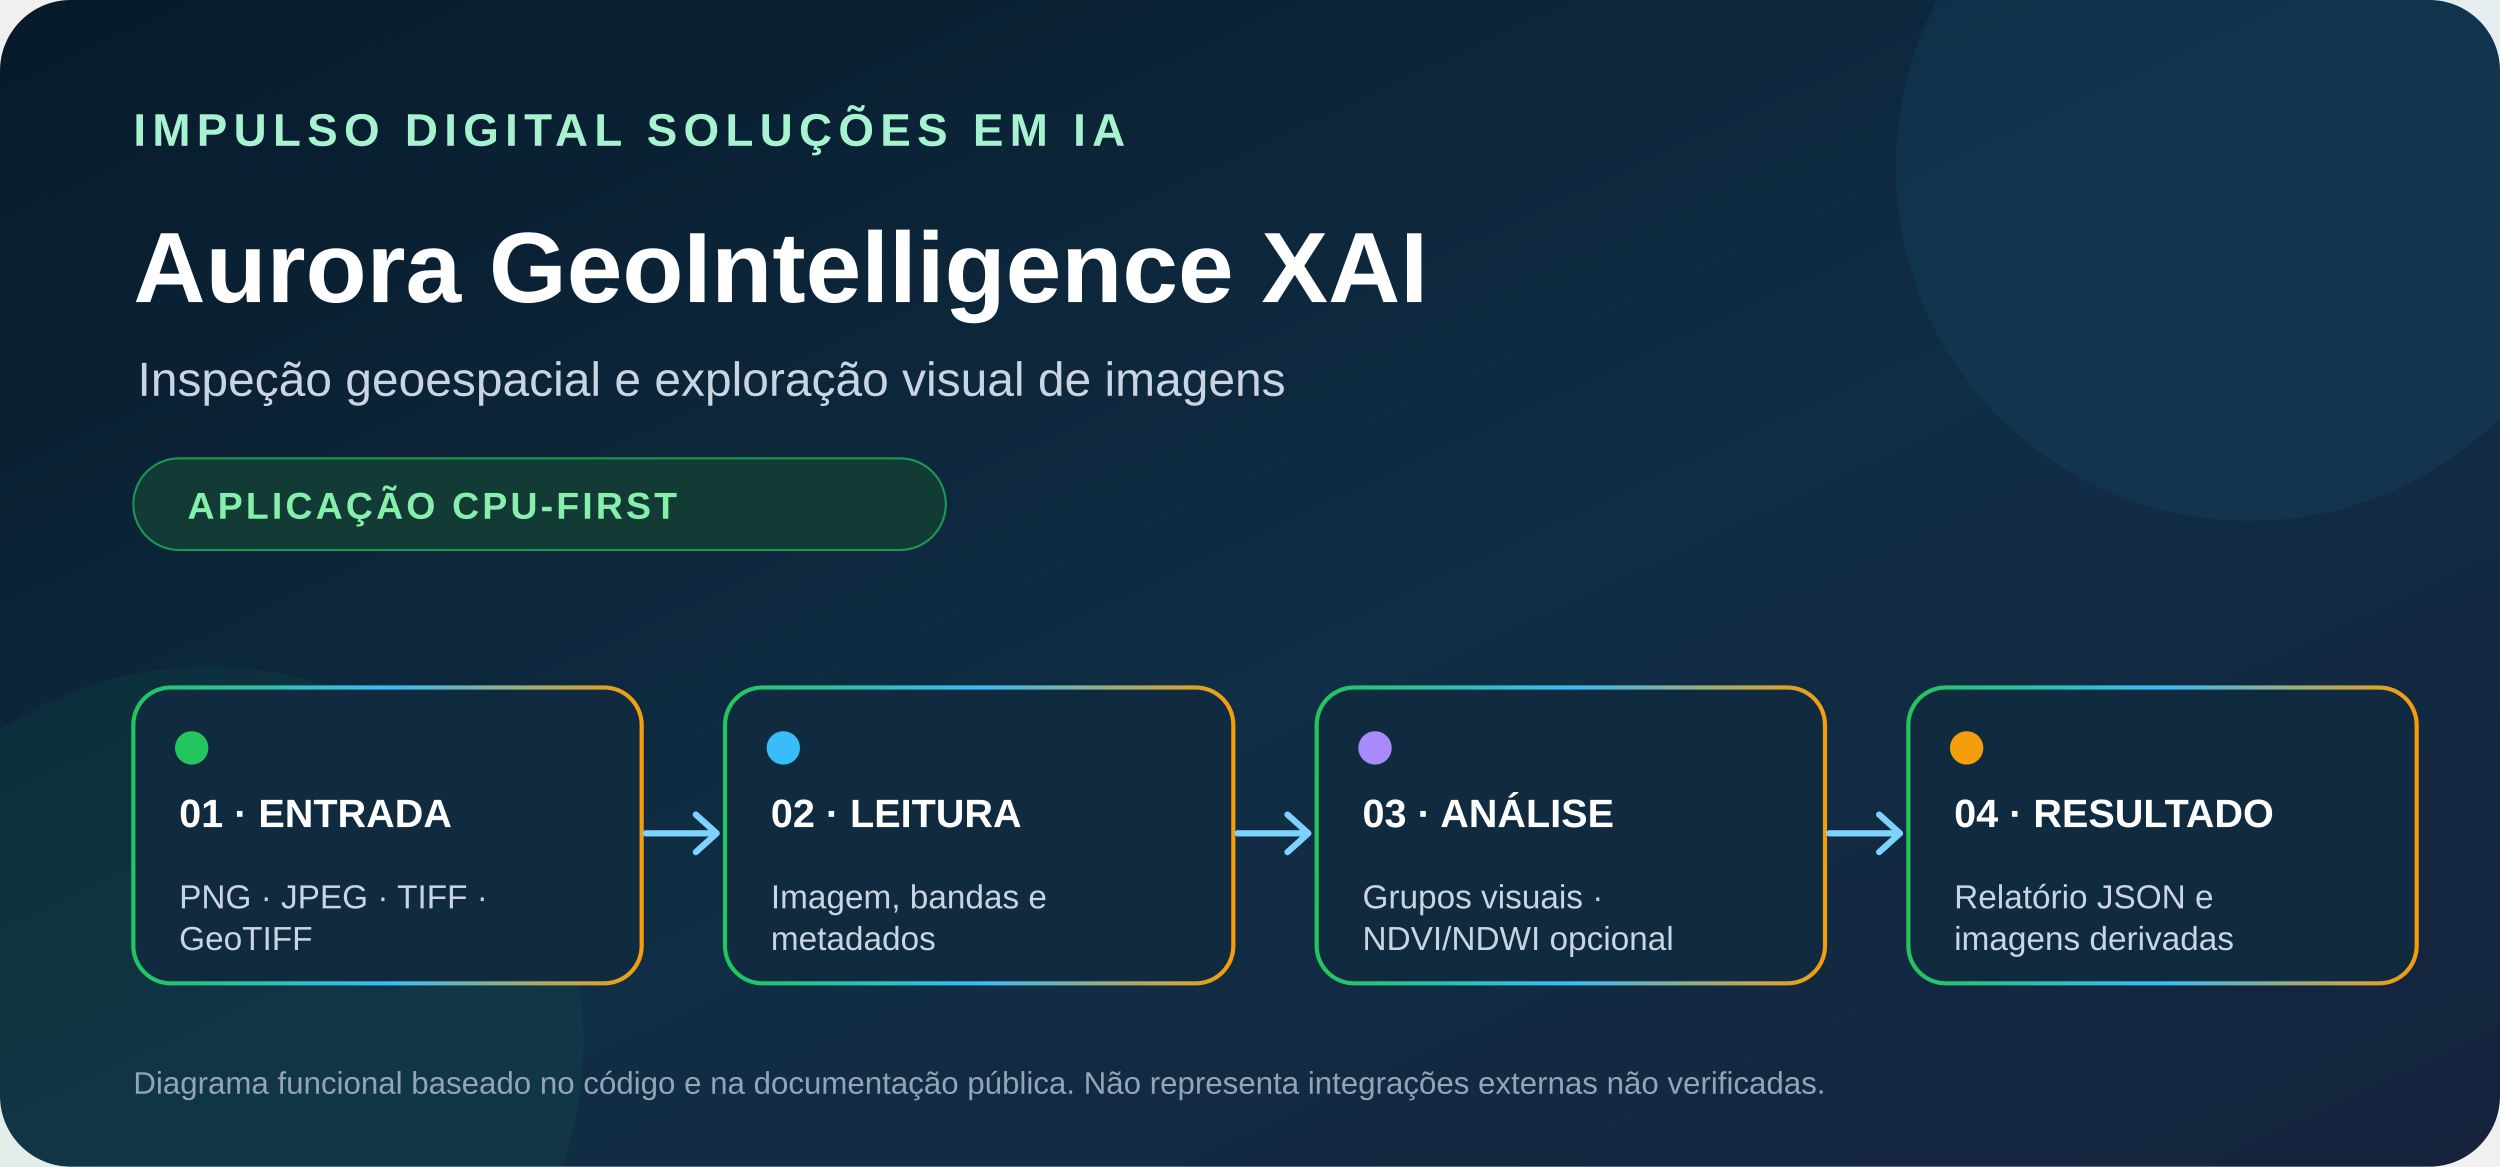
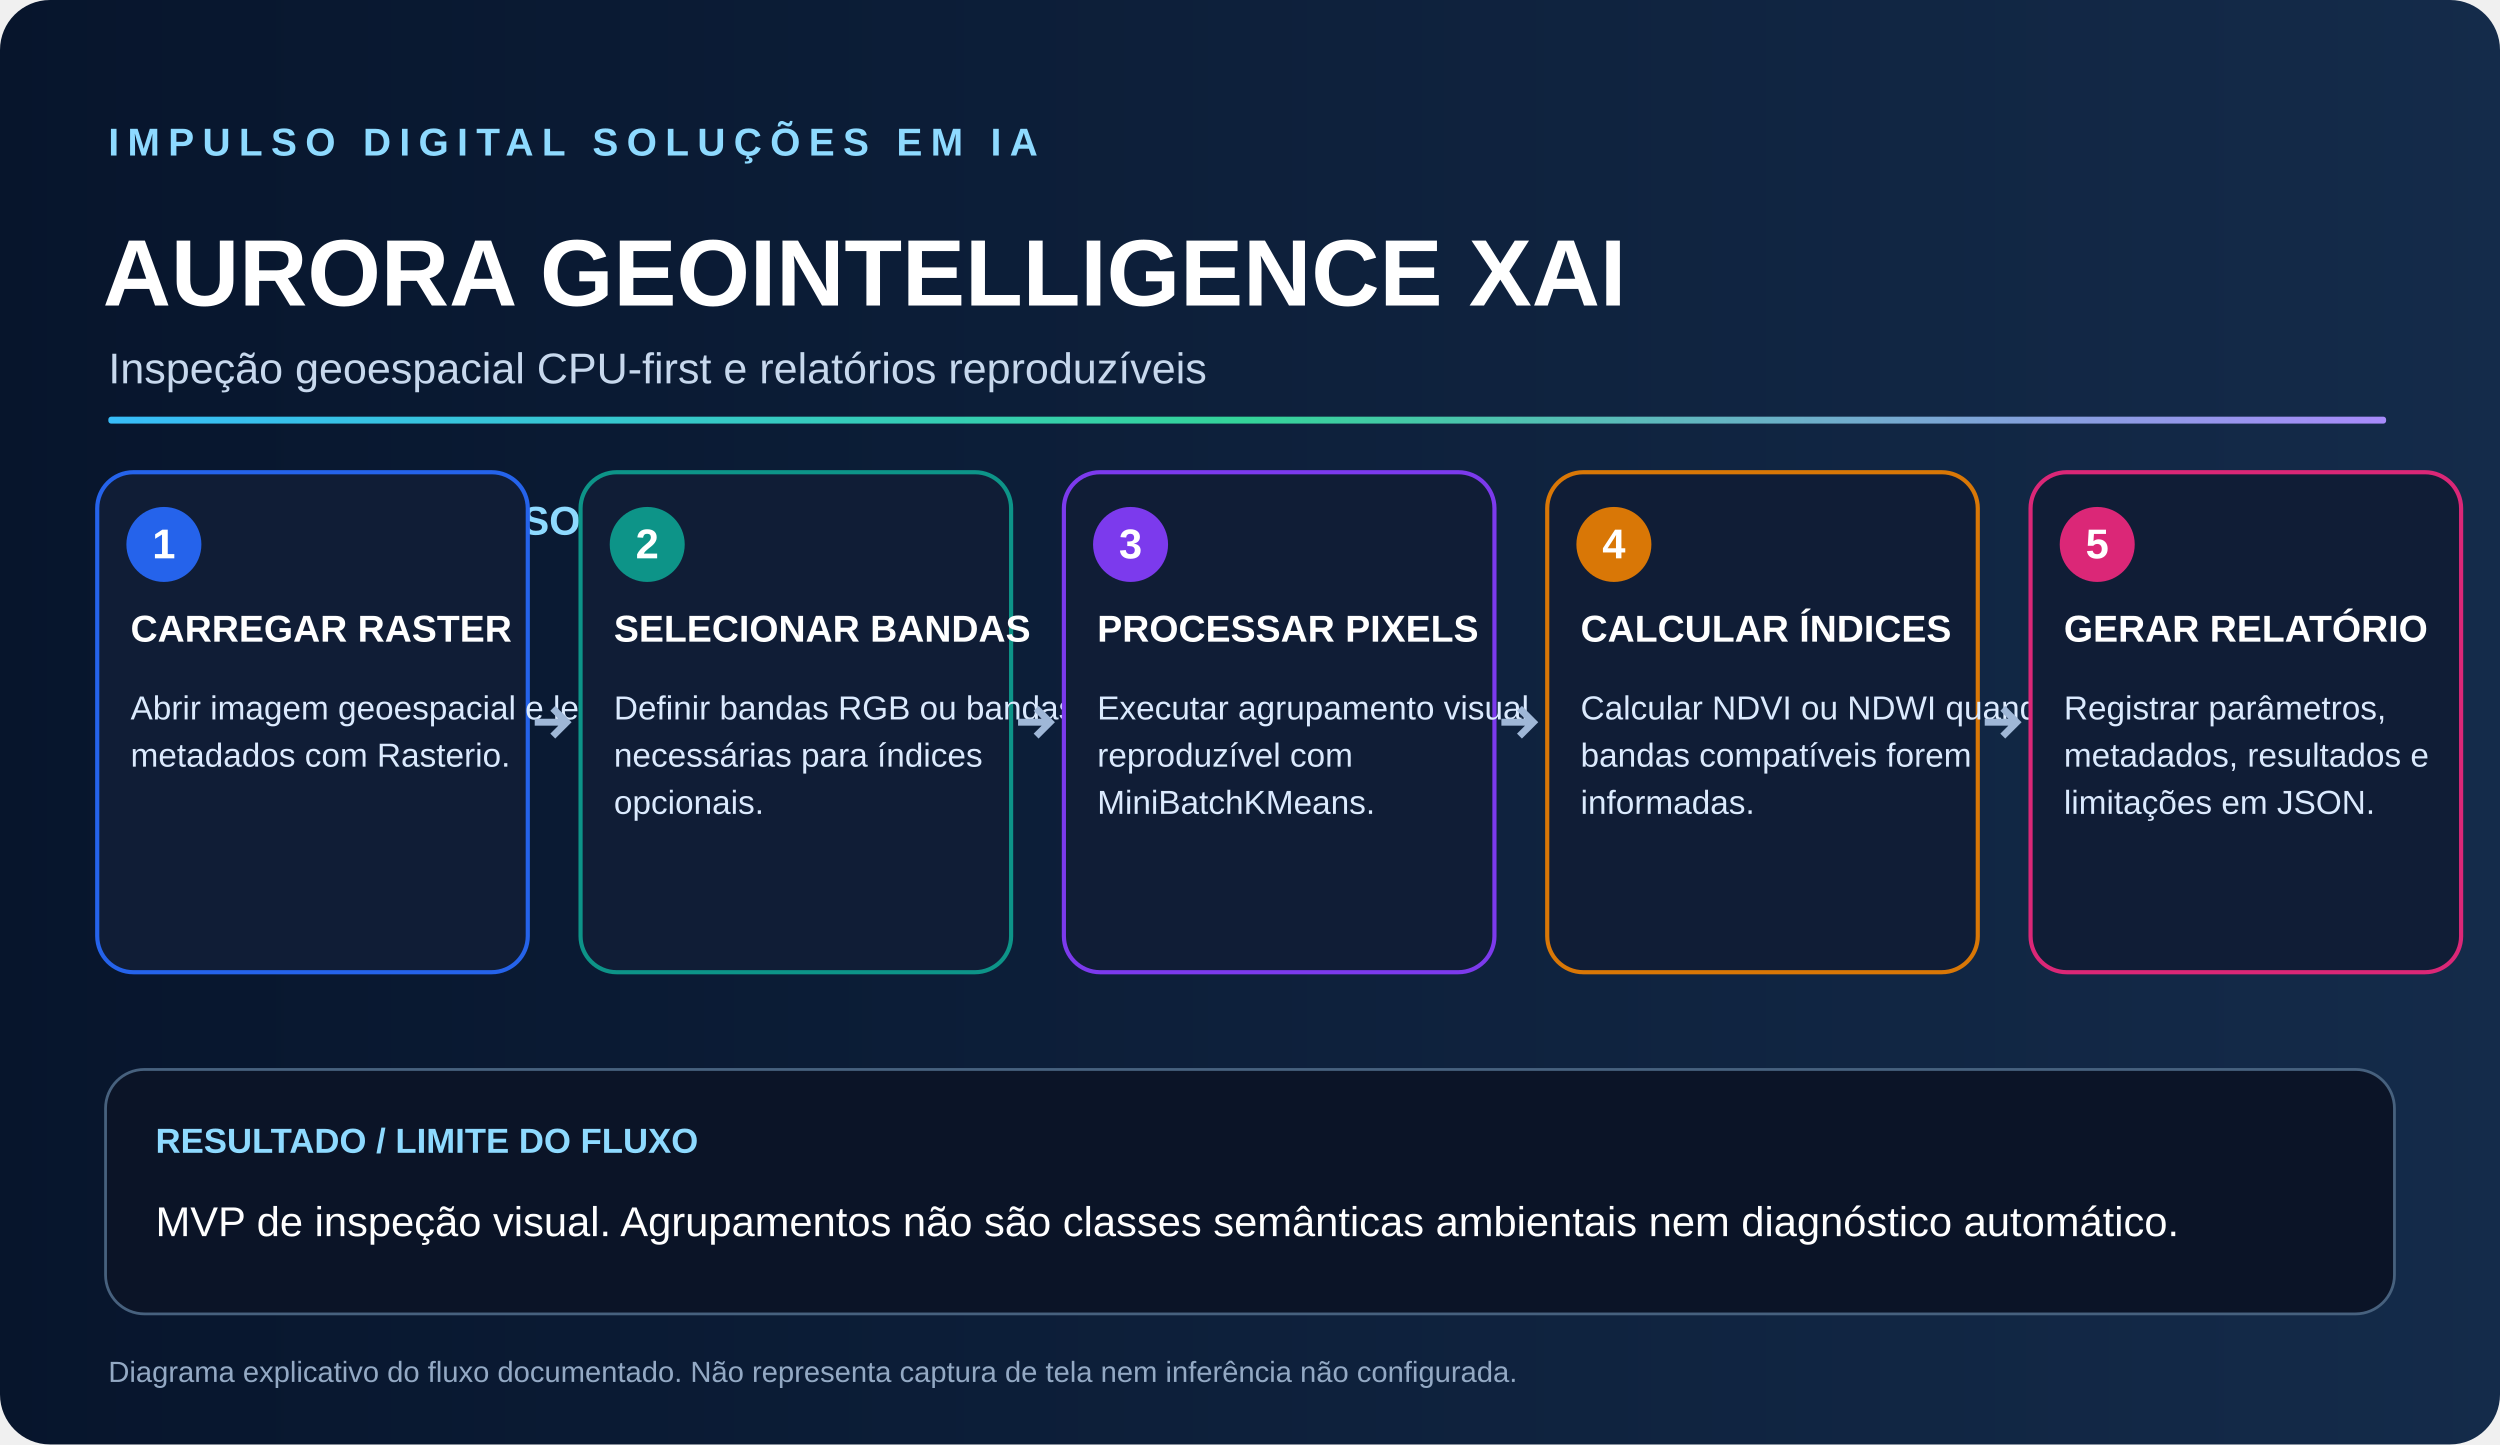
- <svg xmlns="http://www.w3.org/2000/svg" width="1200" height="560" viewBox="0 0 1200 560" role="img" aria-labelledby="title desc">
+ <svg xmlns="http://www.w3.org/2000/svg" width="1800" height="1040" viewBox="0 0 1800 1040" role="img">
  <defs>
-     <linearGradient id="bg" x1="0" y1="0" x2="1" y2="1">
-       <stop offset="0" stop-color="#071a2b" />
-       <stop offset=".55" stop-color="#102e45" />
-       <stop offset="1" stop-color="#15233d" />
+     <linearGradient id="bg">
+       <stop stop-color="#07152c" />
+       <stop offset="1" stop-color="#142b4a" />
    </linearGradient>
-     <linearGradient id="line" x1="0" y1="0" x2="1" y2="0">
-       <stop stop-color="#22c55e" />
-       <stop offset=".5" stop-color="#38bdf8" />
-       <stop offset="1" stop-color="#f59e0b" />
+     <linearGradient id="line">
+       <stop stop-color="#38bdf8" />
+       <stop offset=".5" stop-color="#34d399" />
+       <stop offset="1" stop-color="#a78bfa" />
    </linearGradient>
-     <filter id="glow">
-       <feGaussianBlur stdDeviation="8" result="b" />
-       <feMerge>
-         <feMergeNode in="b" />
-         <feMergeNode in="SourceGraphic" />
-       </feMerge>
-     </filter>
  </defs>
-   <rect width="1200" height="560" rx="34" fill="url(#bg)" />
-   <circle cx="1080" cy="80" r="170" fill="#38bdf8" opacity=".06" />
-   <circle cx="100" cy="500" r="180" fill="#22c55e" opacity=".06" />
-   <text x="64" y="70" fill="#a7f3d0" font-family="Arial,sans-serif" font-size="22" font-weight="700" letter-spacing="3">IMPULSO DIGITAL SOLUÇÕES EM IA</text>
-   <text x="64" y="145" fill="#ffffff" font-family="Arial,sans-serif" font-size="48" font-weight="700">Aurora GeoIntelligence XAI</text>
-   <text x="66" y="190" fill="#cbd5e1" font-family="Arial,sans-serif" font-size="23">Inspeção geoespacial e exploração visual de imagens</text>
-   <rect x="64" y="220" width="390" height="44" rx="22" fill="#123b36" stroke="#22c55e" stroke-opacity=".7" />
-   <text x="90" y="249" fill="#86efac" font-family="Arial,sans-serif" font-size="18" font-weight="700" letter-spacing="1.5">APLICAÇÃO CPU-FIRST</text>
-   <g>
-     <rect x="64" y="330" width="244" height="142" rx="18" fill="#102b40" stroke="url(#line)" stroke-width="2" />
-     <circle cx="92" cy="359" r="8" fill="#22c55e" />
-     <text x="86" y="397" fill="#ffffff" font-family="Arial,sans-serif" font-size="19" font-weight="700">01 · ENTRADA</text>
-     <text x="86" y="436" fill="#cbd5e1" font-family="Arial,sans-serif" font-size="16">
-       <tspan x="86" dy="0">PNG · JPEG · TIFF ·</tspan>
-       <tspan x="86" dy="20">GeoTIFF</tspan>
-     </text>
-   </g>
-   <path d="M310 400 h34 l-10 -9 m10 9 l-10 9" fill="none" stroke="#7dd3fc" stroke-width="3" stroke-linecap="round" stroke-linejoin="round" />
-   <g>
-     <rect x="348" y="330" width="244" height="142" rx="18" fill="#102b40" stroke="url(#line)" stroke-width="2" />
-     <circle cx="376" cy="359" r="8" fill="#38bdf8" />
-     <text x="370" y="397" fill="#ffffff" font-family="Arial,sans-serif" font-size="19" font-weight="700">02 · LEITURA</text>
-     <text x="370" y="436" fill="#cbd5e1" font-family="Arial,sans-serif" font-size="16">
-       <tspan x="370" dy="0">Imagem, bandas e</tspan>
-       <tspan x="370" dy="20">metadados</tspan>
-     </text>
-   </g>
-   <path d="M594 400 h34 l-10 -9 m10 9 l-10 9" fill="none" stroke="#7dd3fc" stroke-width="3" stroke-linecap="round" stroke-linejoin="round" />
-   <g>
-     <rect x="632" y="330" width="244" height="142" rx="18" fill="#102b40" stroke="url(#line)" stroke-width="2" />
-     <circle cx="660" cy="359" r="8" fill="#a78bfa" />
-     <text x="654" y="397" fill="#ffffff" font-family="Arial,sans-serif" font-size="19" font-weight="700">03 · ANÁLISE</text>
-     <text x="654" y="436" fill="#cbd5e1" font-family="Arial,sans-serif" font-size="16">
-       <tspan x="654" dy="0">Grupos visuais ·</tspan>
-       <tspan x="654" dy="20">NDVI/NDWI opcional</tspan>
-     </text>
-   </g>
-   <path d="M878 400 h34 l-10 -9 m10 9 l-10 9" fill="none" stroke="#7dd3fc" stroke-width="3" stroke-linecap="round" stroke-linejoin="round" />
-   <g>
-     <rect x="916" y="330" width="244" height="142" rx="18" fill="#102b40" stroke="url(#line)" stroke-width="2" />
-     <circle cx="944" cy="359" r="8" fill="#f59e0b" />
-     <text x="938" y="397" fill="#ffffff" font-family="Arial,sans-serif" font-size="19" font-weight="700">04 · RESULTADO</text>
-     <text x="938" y="436" fill="#cbd5e1" font-family="Arial,sans-serif" font-size="16">
-       <tspan x="938" dy="0">Relatório JSON e</tspan>
-       <tspan x="938" dy="20">imagens derivadas</tspan>
-     </text>
-   </g>
-   <text x="64" y="525" fill="#94a3b8" font-family="Arial,sans-serif" font-size="15">Diagrama funcional baseado no código e na documentação pública. Não representa integrações externas não verificadas.</text>
+   <rect width="1800" height="1040" rx="36" fill="url(#bg)" />
+   <text x="78" y="112" font-family="Arial" font-size="28" font-weight="800" letter-spacing="6" fill="#8edaff">IMPULSO DIGITAL SOLUÇÕES EM IA</text>
+   <text x="74" y="220" font-family="Arial" font-size="68" font-weight="900" fill="#fff">AURORA GEOINTELLIGENCE XAI</text>
+   <text x="78" y="276" font-family="Arial" font-size="31" fill="#c7d8ed">Inspeção geoespacial CPU-first e relatórios reproduzíveis</text>
+   <rect x="78" y="300" width="1640" height="5" rx="2" fill="url(#line)" />
+   <text x="78" y="385" font-family="Arial" font-size="29" font-weight="800" fill="#8edaff">FLUXO PASSO A PASSO</text>
+   <rect x="70" y="340" width="310" height="360" rx="26" fill="#101d36" stroke="#2563eb" stroke-width="3" />
+   <circle cx="118" cy="392" r="27" fill="#2563eb" />
+   <text x="118" y="402" text-anchor="middle" font-family="Arial" font-size="30" font-weight="800" fill="#fff">1</text>
+   <text x="94" y="462" font-family="Arial" font-size="27" font-weight="800" fill="#fff">CARREGAR RASTER</text>
+   <text x="94" y="518" font-family="Arial" font-size="24" fill="#dbeafe">
+     <tspan x="94" dy="0">Abrir imagem geoespacial e ler</tspan>
+     <tspan x="94" dy="34">metadados com Rasterio.</tspan>
+   </text>
+   <path d="M385 520h22m-9 -10l10 10 -10 10" fill="none" stroke="#9fb7d7" stroke-width="5" />
+   <rect x="418" y="340" width="310" height="360" rx="26" fill="#101d36" stroke="#0d9488" stroke-width="3" />
+   <circle cx="466" cy="392" r="27" fill="#0d9488" />
+   <text x="466" y="402" text-anchor="middle" font-family="Arial" font-size="30" font-weight="800" fill="#fff">2</text>
+   <text x="442" y="462" font-family="Arial" font-size="27" font-weight="800" fill="#fff">SELECIONAR BANDAS</text>
+   <text x="442" y="518" font-family="Arial" font-size="24" fill="#dbeafe">
+     <tspan x="442" dy="0">Definir bandas RGB ou bandas</tspan>
+     <tspan x="442" dy="34">necessárias para índices</tspan>
+     <tspan x="442" dy="34">opcionais.</tspan>
+   </text>
+   <path d="M733 520h22m-9 -10l10 10 -10 10" fill="none" stroke="#9fb7d7" stroke-width="5" />
+   <rect x="766" y="340" width="310" height="360" rx="26" fill="#101d36" stroke="#7c3aed" stroke-width="3" />
+   <circle cx="814" cy="392" r="27" fill="#7c3aed" />
+   <text x="814" y="402" text-anchor="middle" font-family="Arial" font-size="30" font-weight="800" fill="#fff">3</text>
+   <text x="790" y="462" font-family="Arial" font-size="27" font-weight="800" fill="#fff">PROCESSAR PIXELS</text>
+   <text x="790" y="518" font-family="Arial" font-size="24" fill="#dbeafe">
+     <tspan x="790" dy="0">Executar agrupamento visual</tspan>
+     <tspan x="790" dy="34">reproduzível com</tspan>
+     <tspan x="790" dy="34">MiniBatchKMeans.</tspan>
+   </text>
+   <path d="M1081 520h22m-9 -10l10 10 -10 10" fill="none" stroke="#9fb7d7" stroke-width="5" />
+   <rect x="1114" y="340" width="310" height="360" rx="26" fill="#101d36" stroke="#d97706" stroke-width="3" />
+   <circle cx="1162" cy="392" r="27" fill="#d97706" />
+   <text x="1162" y="402" text-anchor="middle" font-family="Arial" font-size="30" font-weight="800" fill="#fff">4</text>
+   <text x="1138" y="462" font-family="Arial" font-size="27" font-weight="800" fill="#fff">CALCULAR ÍNDICES</text>
+   <text x="1138" y="518" font-family="Arial" font-size="24" fill="#dbeafe">
+     <tspan x="1138" dy="0">Calcular NDVI ou NDWI quando</tspan>
+     <tspan x="1138" dy="34">bandas compatíveis forem</tspan>
+     <tspan x="1138" dy="34">informadas.</tspan>
+   </text>
+   <path d="M1429 520h22m-9 -10l10 10 -10 10" fill="none" stroke="#9fb7d7" stroke-width="5" />
+   <rect x="1462" y="340" width="310" height="360" rx="26" fill="#101d36" stroke="#db2777" stroke-width="3" />
+   <circle cx="1510" cy="392" r="27" fill="#db2777" />
+   <text x="1510" y="402" text-anchor="middle" font-family="Arial" font-size="30" font-weight="800" fill="#fff">5</text>
+   <text x="1486" y="462" font-family="Arial" font-size="27" font-weight="800" fill="#fff">GERAR RELATÓRIO</text>
+   <text x="1486" y="518" font-family="Arial" font-size="24" fill="#dbeafe">
+     <tspan x="1486" dy="0">Registrar parâmetros,</tspan>
+     <tspan x="1486" dy="34">metadados, resultados e</tspan>
+     <tspan x="1486" dy="34">limitações em JSON.</tspan>
+   </text>
+   <rect x="76" y="770" width="1648" height="176" rx="28" fill="#0b1427" stroke="#47617e" stroke-width="2" />
+   <text x="112" y="830" font-family="Arial" font-size="25" font-weight="800" fill="#8edaff">RESULTADO / LIMITE DO FLUXO</text>
+   <text x="112" y="890" font-family="Arial" font-size="30" fill="#fff">MVP de inspeção visual. Agrupamentos não são classes semânticas ambientais nem diagnóstico automático.</text>
+   <text x="78" y="995" font-family="Arial" font-size="21" fill="#93a9c4">Diagrama explicativo do fluxo documentado. Não representa captura de tela nem inferência não configurada.</text>
</svg>
